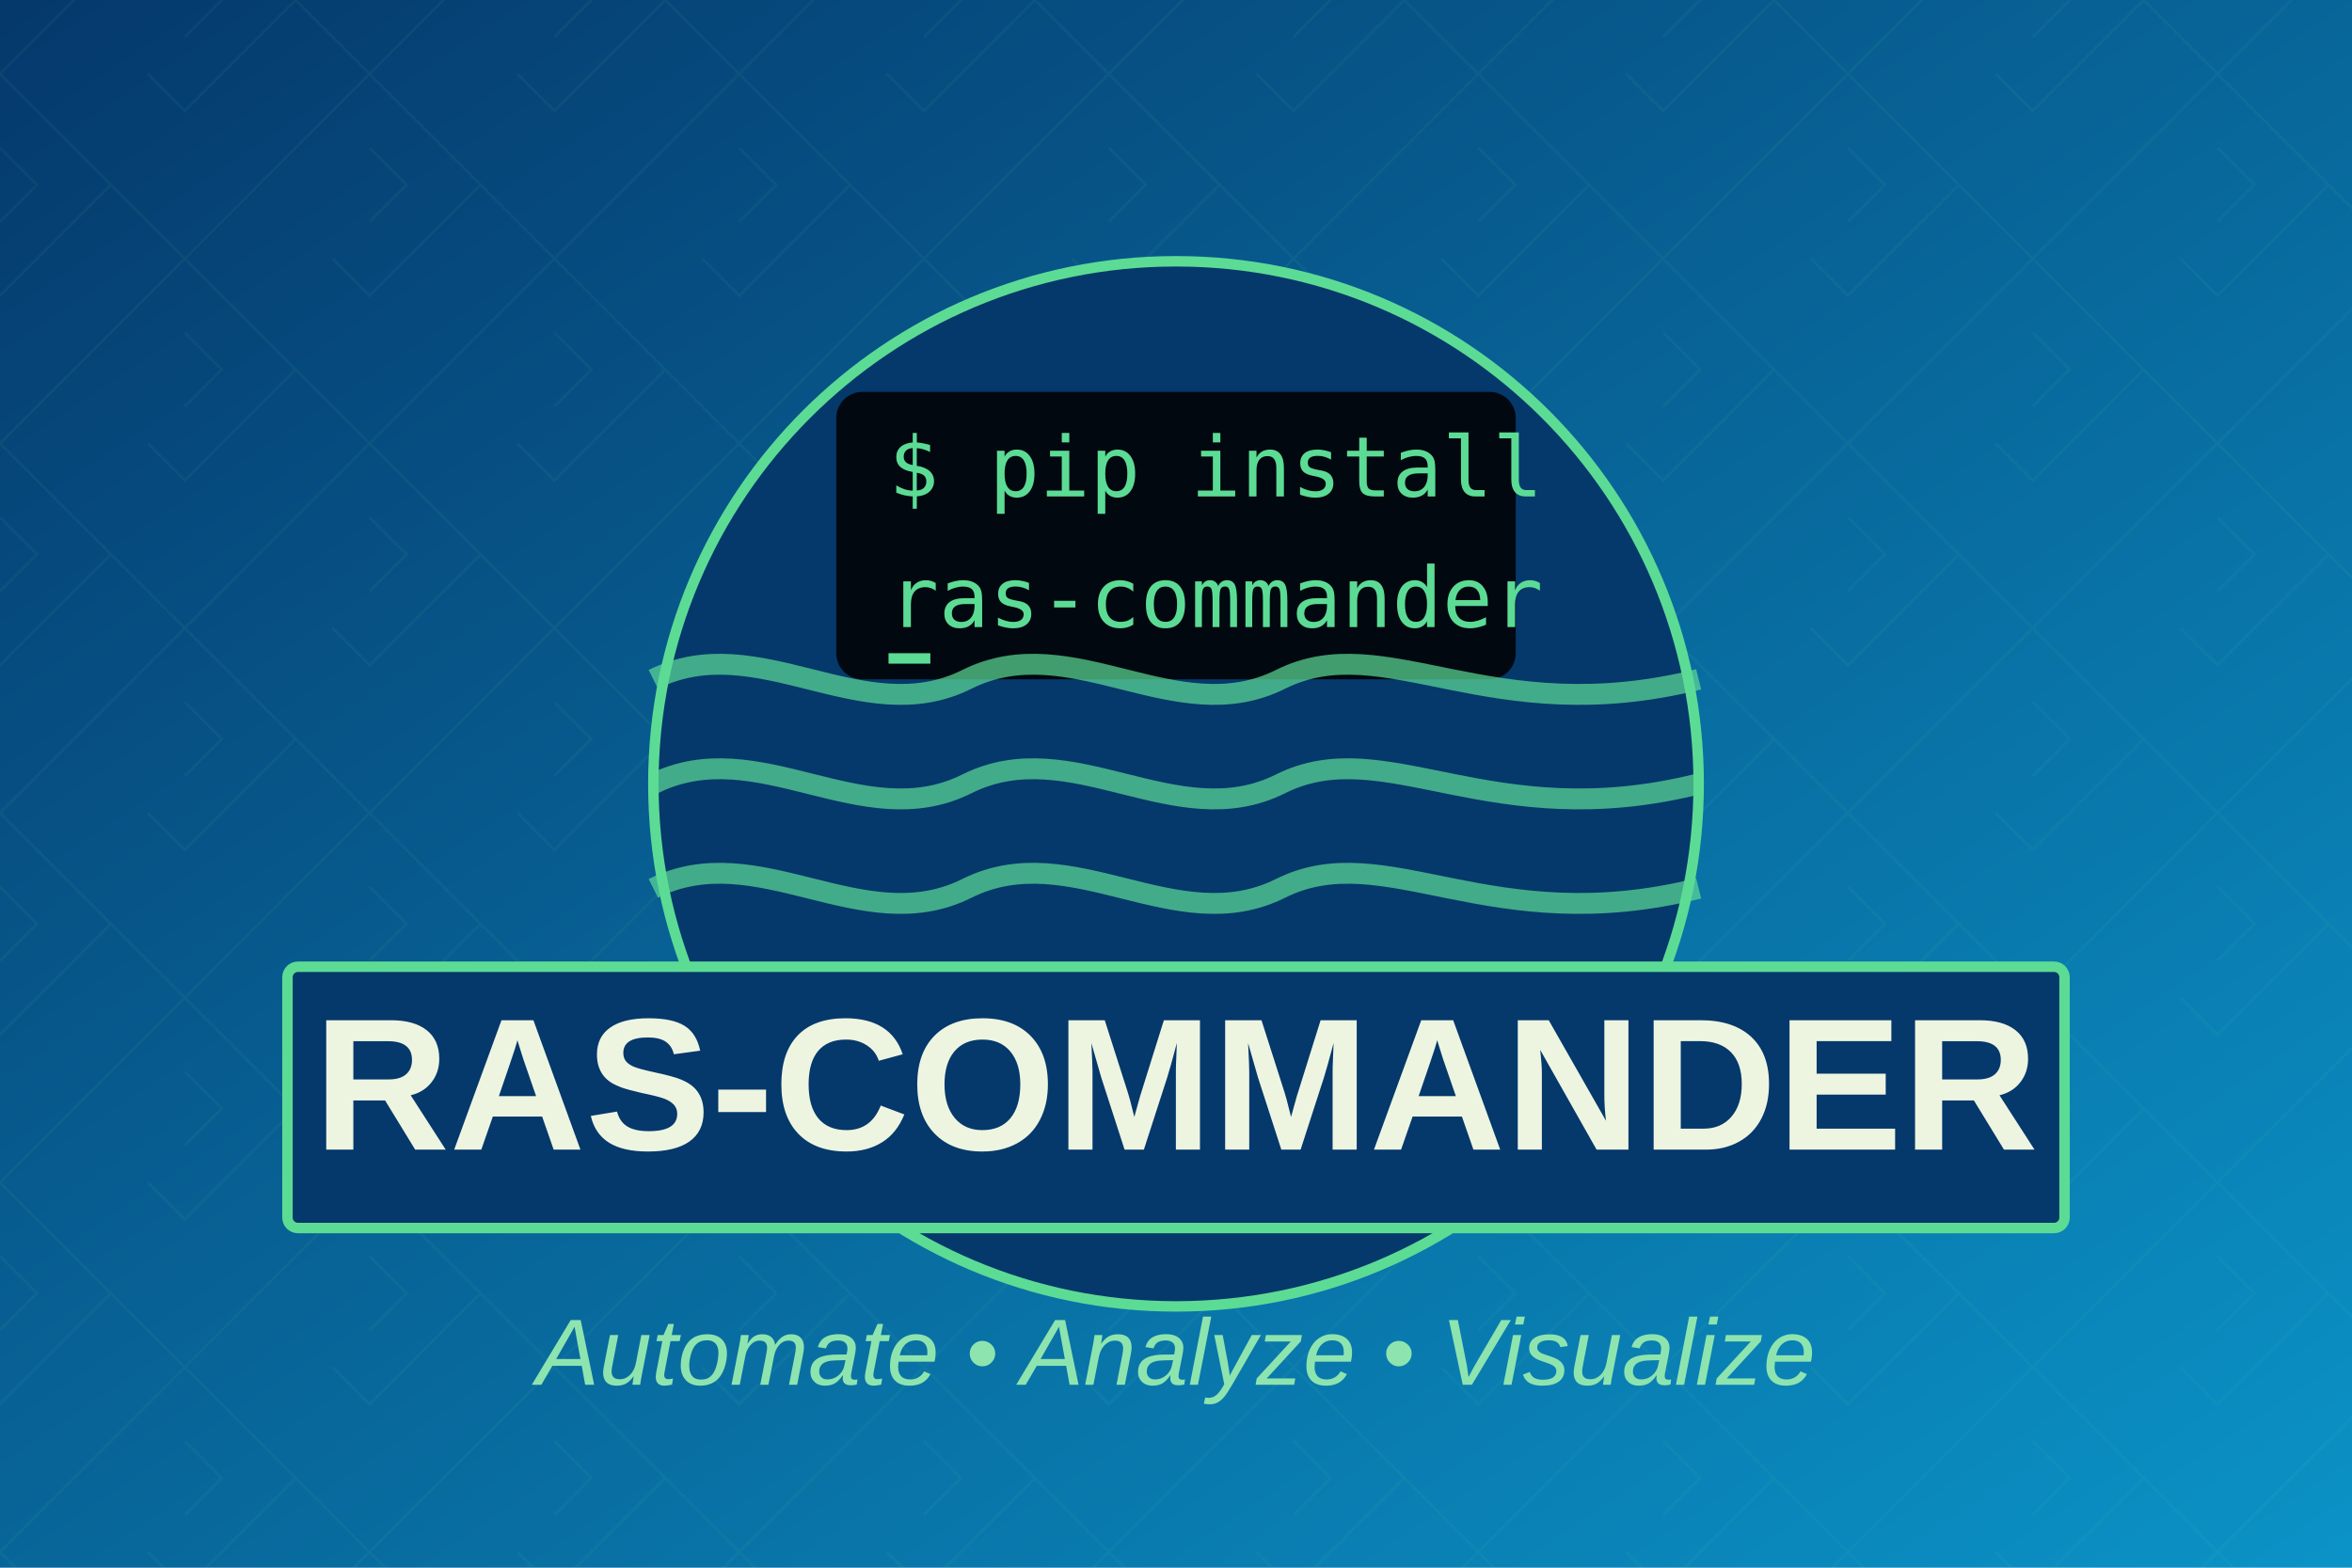
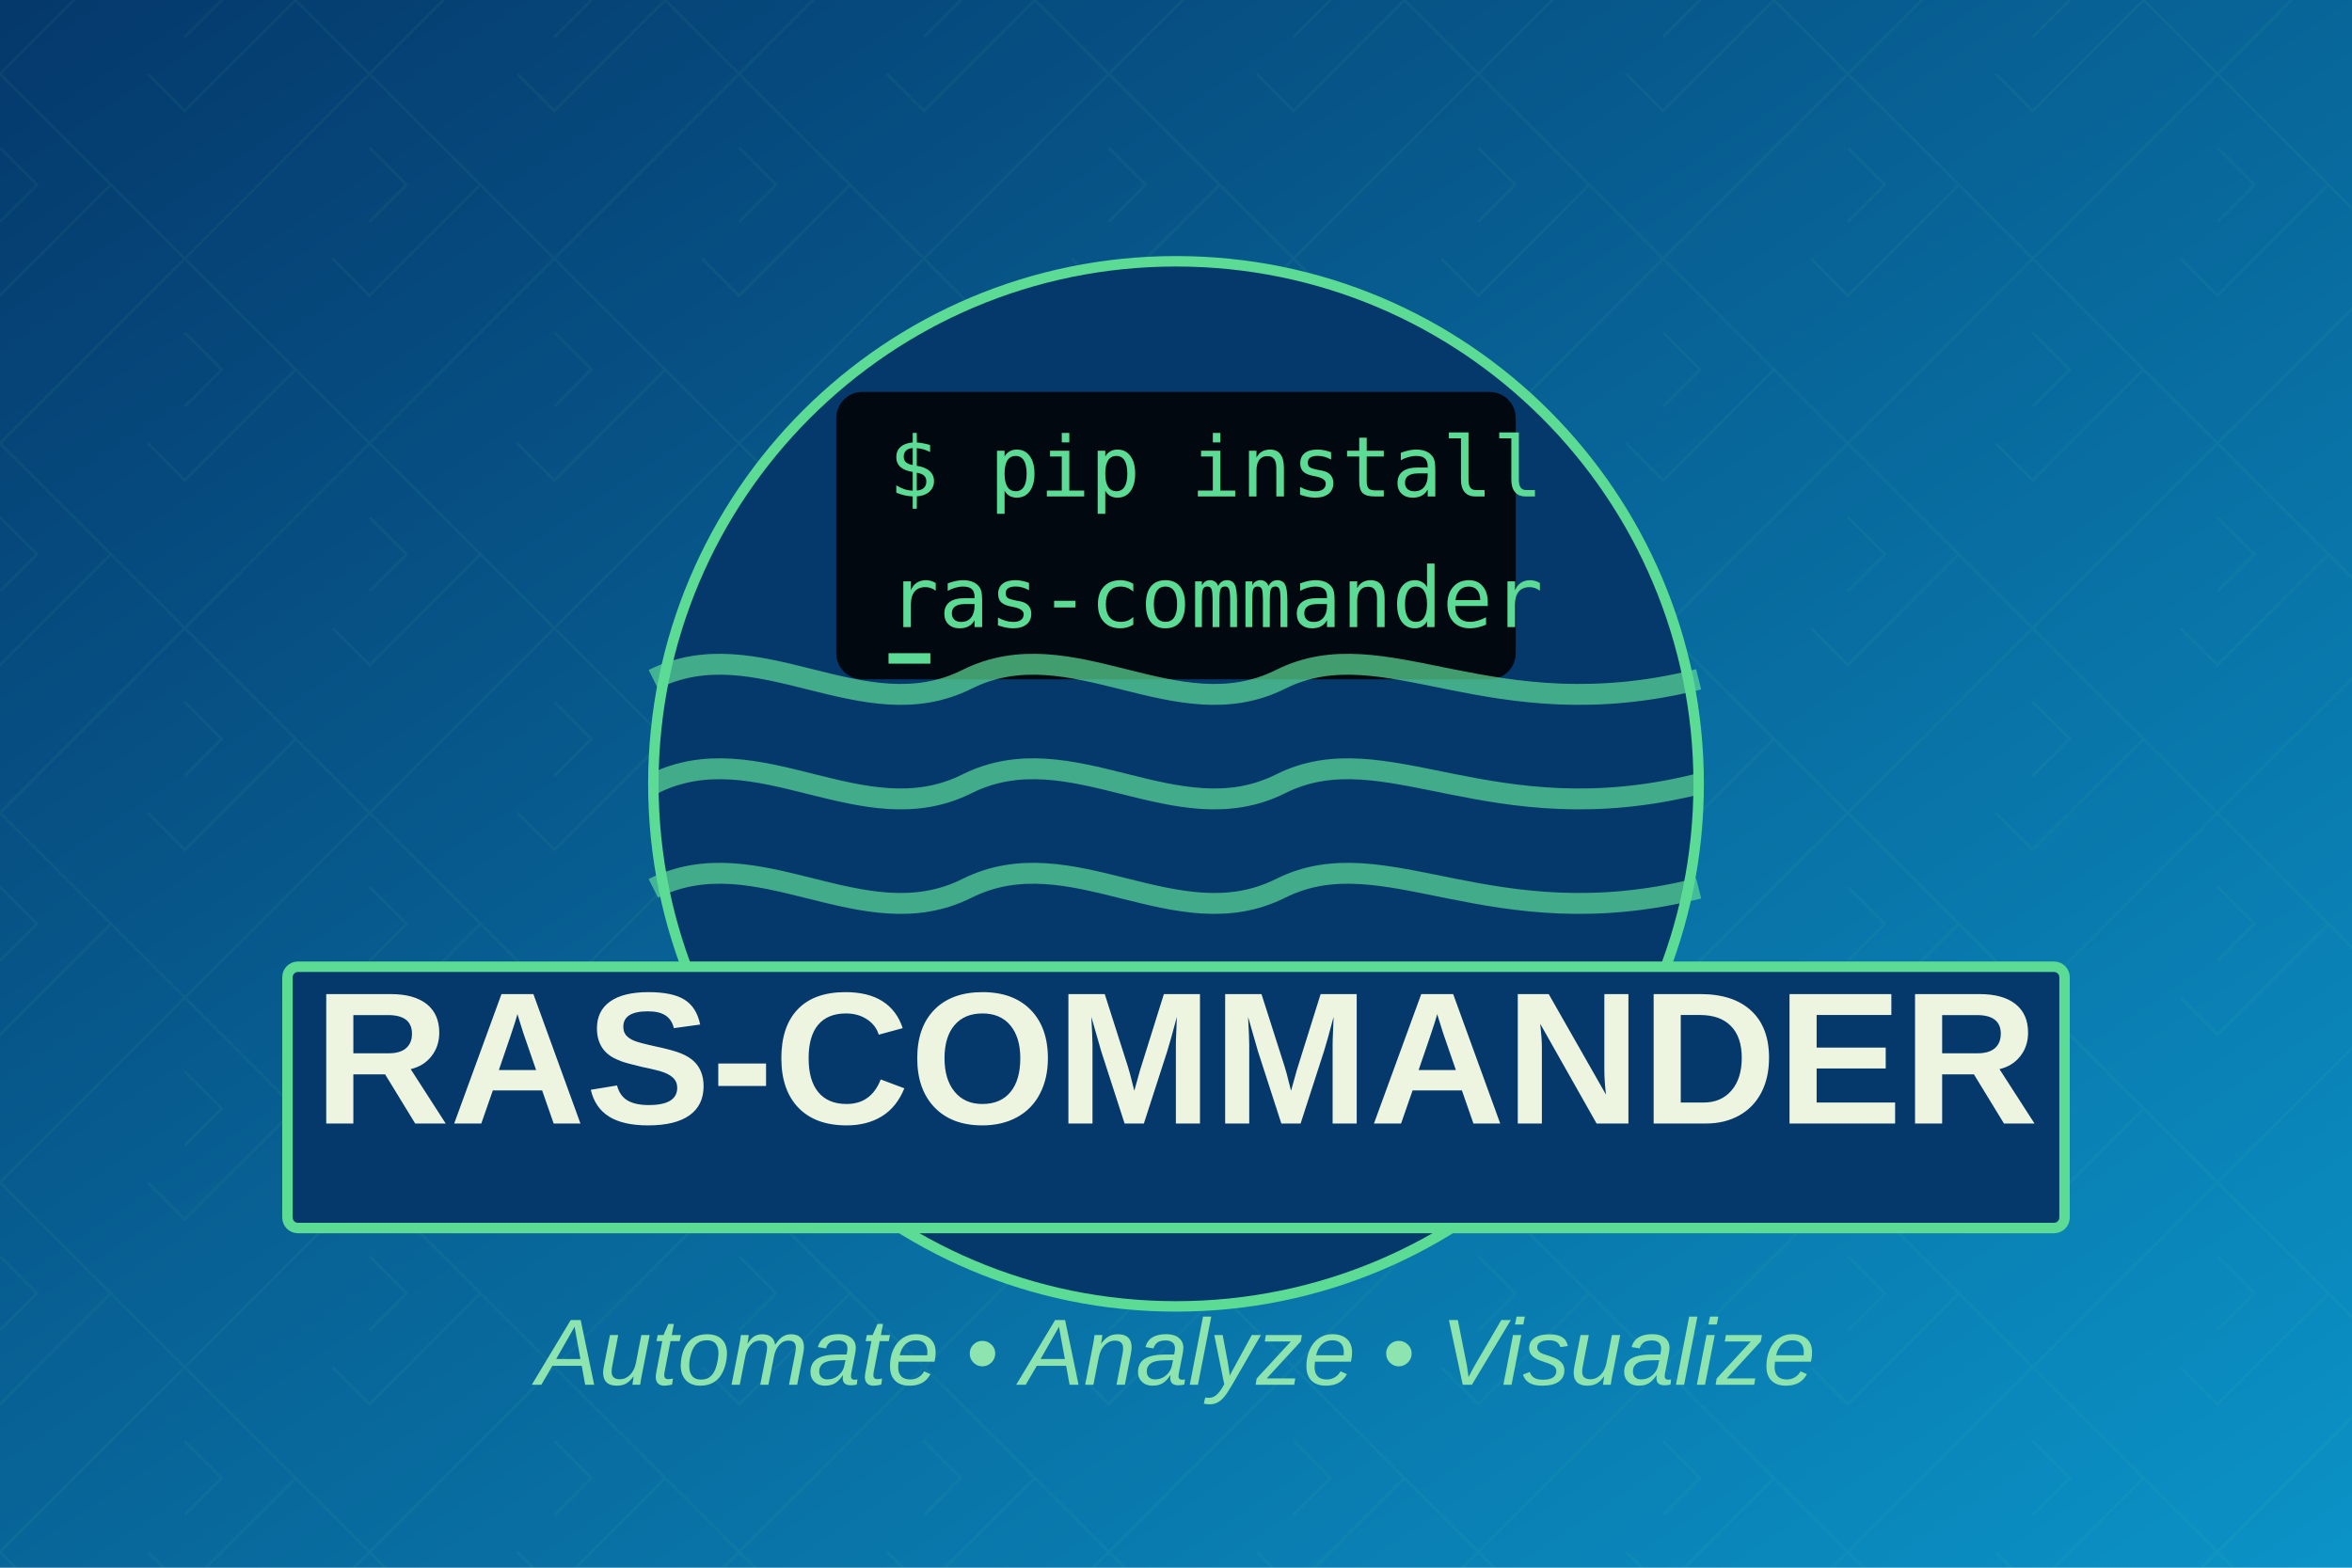
<svg xmlns="http://www.w3.org/2000/svg" viewBox="0 0 450 300">
  <defs>
    <linearGradient id="bg-gradient" x1="0%" y1="0%" x2="100%" y2="100%">
      <stop offset="0%" stop-color="#05386B" />
      <stop offset="100%" stop-color="#0B93C7" />
    </linearGradient>
    <pattern id="circuit-pattern" patternUnits="userSpaceOnUse" width="50" height="50" patternTransform="rotate(45)">
      <path d="M10,0 L10,50 M0,10 L50,10 M20,20 L30,20 L30,30 M40,10 L40,40 L30,40" fill="none" stroke="#5CDB95" stroke-width="0.5" stroke-opacity="0.3" />
    </pattern>
  </defs>
  <rect width="450" height="300" fill="url(#bg-gradient)" />
  <rect width="450" height="300" fill="url(#circuit-pattern)" opacity="0.2" />
  <circle cx="225" cy="150" r="100" fill="#05386B" stroke="#5CDB95" stroke-width="2" />
  <rect x="55" y="185" width="340" height="50" fill="#05386B" stroke="#5CDB95" stroke-width="2" rx="2" ry="2" />
  <rect x="160" y="75" width="130" height="55" rx="5" ry="5" fill="#000" fill-opacity="0.85" />
  <text x="170" y="95" font-family="Consolas, monospace" font-size="16" fill="#5CDB95">$ pip install</text>
  <text x="170" y="120" font-family="Consolas, monospace" font-size="16" fill="#5CDB95">ras-commander</text>
  <rect x="170" y="125" width="8" height="2" fill="#5CDB95">
    <animate attributeName="opacity" values="1;0;1" dur="1.2s" repeatCount="indefinite" />
  </rect>
  <g opacity="0.7">
    <path d="M125,130 C145,120 165,140 185,130 C205,120 225,140 245,130 C265,120 285,140 325,130" fill="none" stroke="#5CDB95" stroke-width="4" />
    <path d="M125,150 C145,140 165,160 185,150 C205,140 225,160 245,150 C265,140 285,160 325,150" fill="none" stroke="#5CDB95" stroke-width="4" />
    <path d="M125,170 C145,160 165,180 185,170 C205,160 225,180 245,170 C265,160 285,180 325,170" fill="none" stroke="#5CDB95" stroke-width="4" />
  </g>
-   <text x="225" y="220" font-family="Arial, sans-serif" font-size="36" font-weight="bold" text-anchor="middle" fill="#EDF5E1">RAS-COMMANDER</text>
+   <text x="225" y="215" font-family="Arial, sans-serif" font-size="36" font-weight="bold" text-anchor="middle" fill="#EDF5E1">RAS-COMMANDER</text>
  <text x="225" y="265" font-family="Arial, sans-serif" font-size="18" font-style="italic" text-anchor="middle" fill="#8EE4AF">Automate • Analyze • Visualize</text>
</svg>
